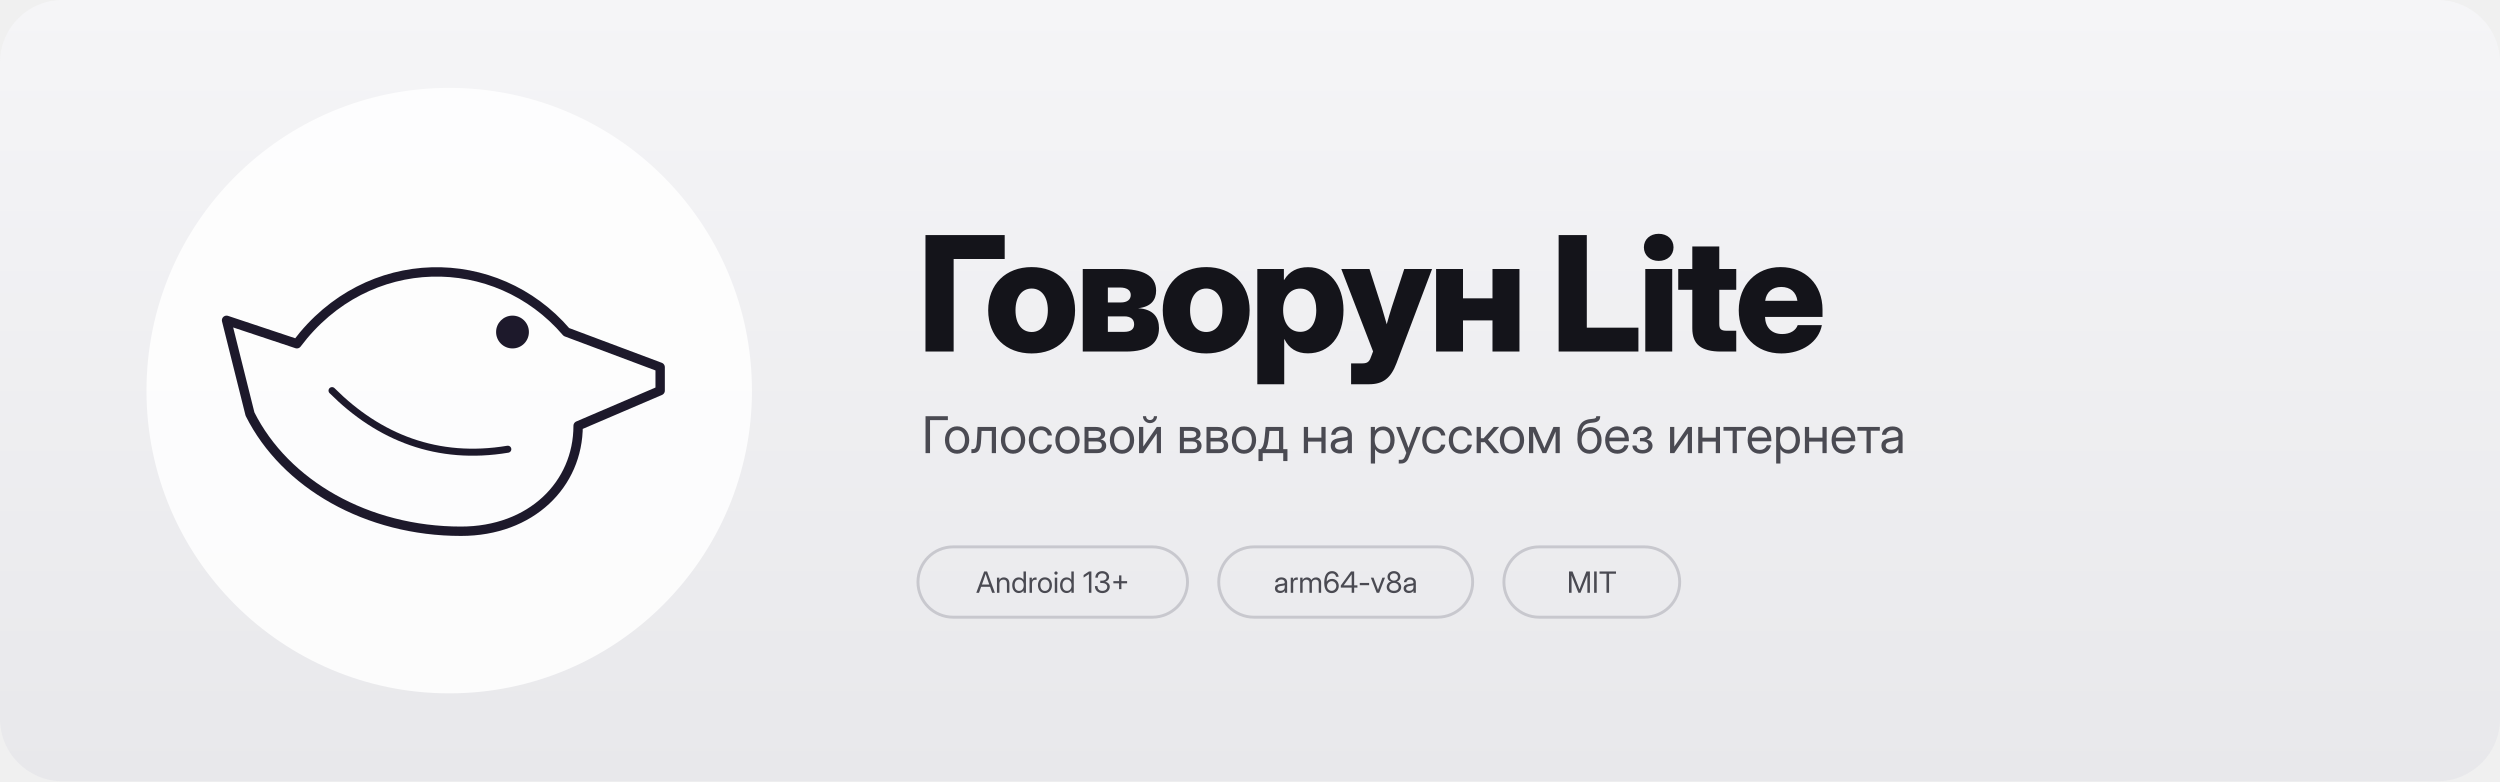
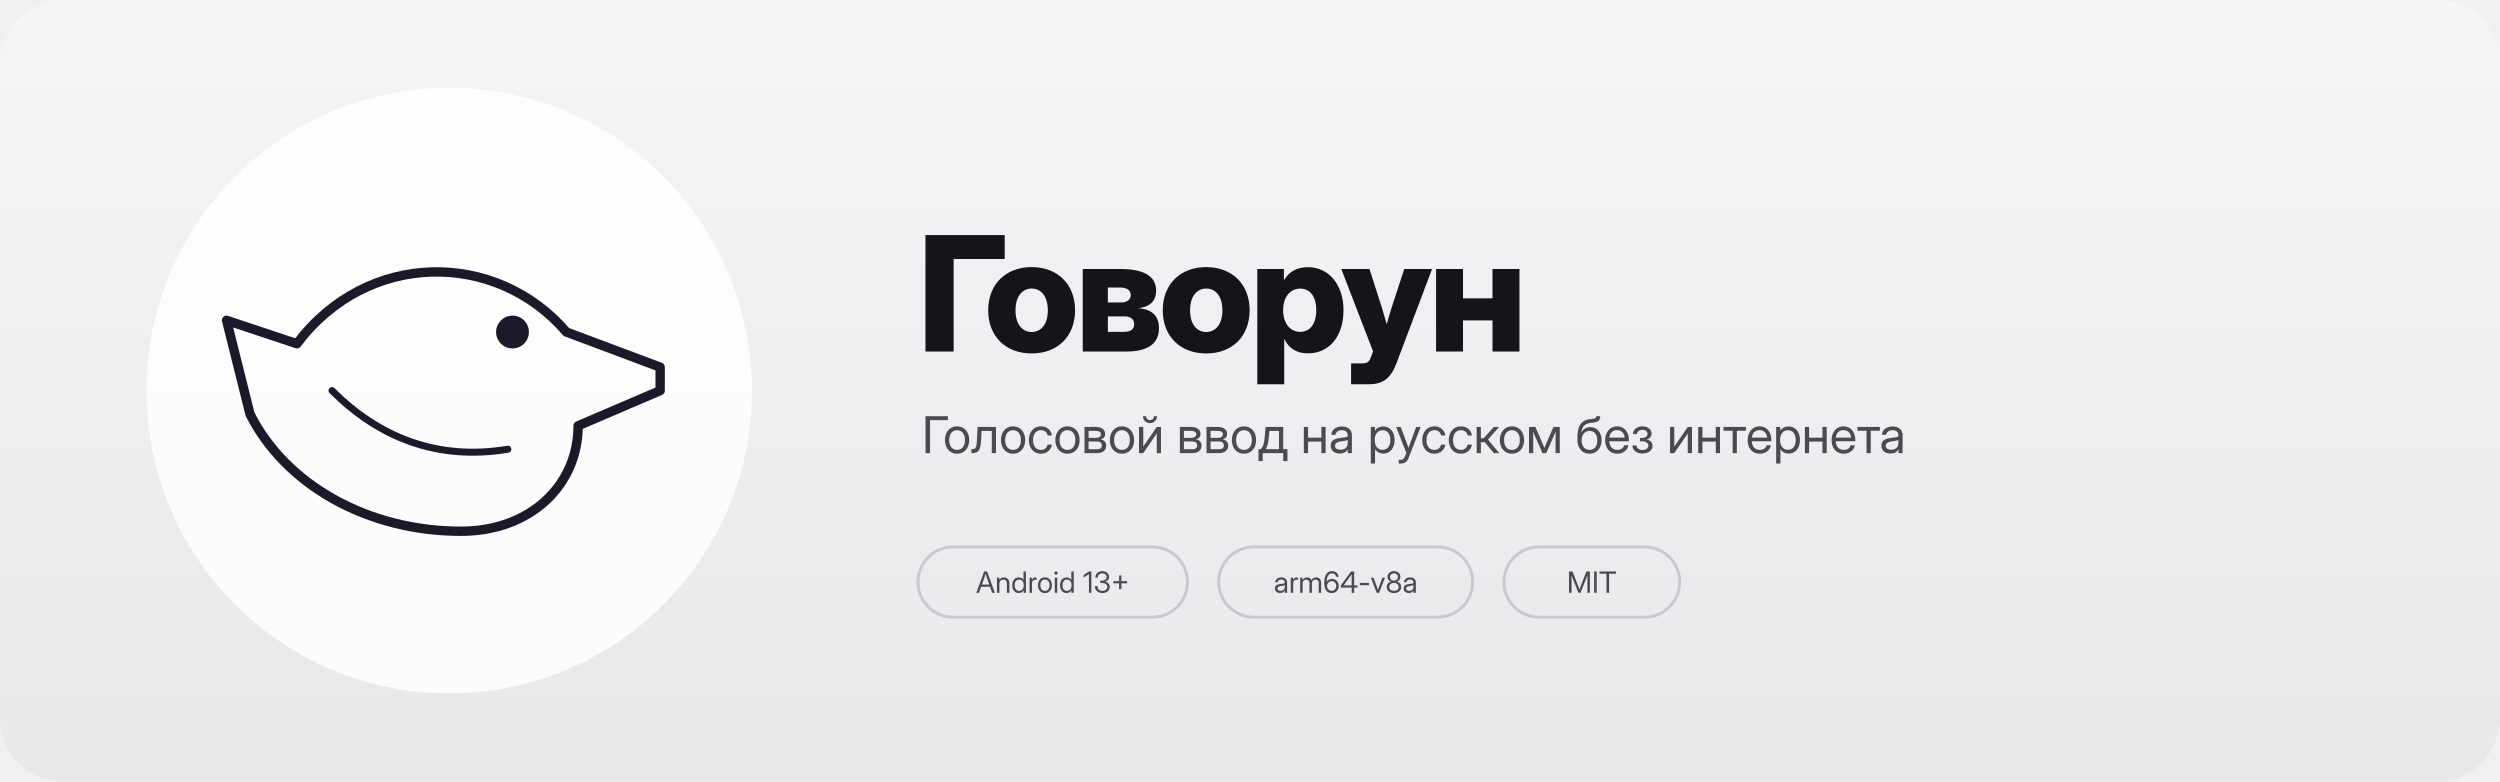
- <svg xmlns="http://www.w3.org/2000/svg" viewBox="0 0 1280 400" width="1280" height="400" role="img" aria-label="Говорун Lite — голосовой ввод на русском без интернета">
+ <svg xmlns="http://www.w3.org/2000/svg" viewBox="0 0 1280 400" width="1280" height="400" role="img" aria-label="Говорун — голосовой ввод на русском без интернета">
  <defs>
    <linearGradient id="bg" x1="0%" y1="0%" x2="0%" y2="100%">
      <stop offset="0%" stop-color="#F5F5F7" />
      <stop offset="100%" stop-color="#E8E8EB" />
    </linearGradient>
  </defs>
  <rect width="1280" height="400" rx="32" fill="url(#bg)" />
  <circle cx="230" cy="200" r="155" fill="#FFFFFF" opacity="0.85" />
  <g transform="translate(80 62) scale(12)" stroke="#1D192B" fill="none" stroke-linecap="round" stroke-linejoin="round">
    <path stroke-width="0.4" d="M21.5,10.5 L17.5,9 C14.5,5.5 9,5.5 6,9.5 L3,8.5 L4,12.5 C5.5,15.5 9,17.5 13,17.5 C16,17.5 18,15.5 18,13 L21.5,11.5 Z" />
    <path stroke-width="0.3" d="M7.5,11.5 C9.5,13.5 12,14.5 15,14" />
    <circle cx="15.2" cy="9" r="0.7" fill="#1D192B" stroke="none" />
  </g>
  <g font-family="'Inter Display', Inter, -apple-system, BlinkMacSystemFont, 'Segoe UI', Roboto, sans-serif">
-     <text x="470" y="180" font-size="82" font-weight="800" letter-spacing="-2" fill="#14141A">Говорун Lite</text>
+     <text x="470" y="180" font-size="82" font-weight="800" letter-spacing="-2" fill="#14141A">Говорун</text>
    <text x="472" y="232" font-size="26" fill="#4A4A52">Голосовой ввод на русском без интернета</text>
    <g transform="translate(470 280)" font-size="15" fill="#4A4A52">
      <g>
        <rect width="138" height="36" rx="18" fill="none" stroke="#C8C8CE" stroke-width="1.5" />
        <text x="69" y="23.5" text-anchor="middle">Android 13+</text>
      </g>
      <g transform="translate(154 0)">
        <rect width="130" height="36" rx="18" fill="none" stroke="#C8C8CE" stroke-width="1.5" />
        <text x="65" y="23.5" text-anchor="middle">arm64-v8a</text>
      </g>
      <g transform="translate(300 0)">
        <rect width="90" height="36" rx="18" fill="none" stroke="#C8C8CE" stroke-width="1.5" />
        <text x="45" y="23.5" text-anchor="middle">MIT</text>
      </g>
    </g>
  </g>
</svg>
